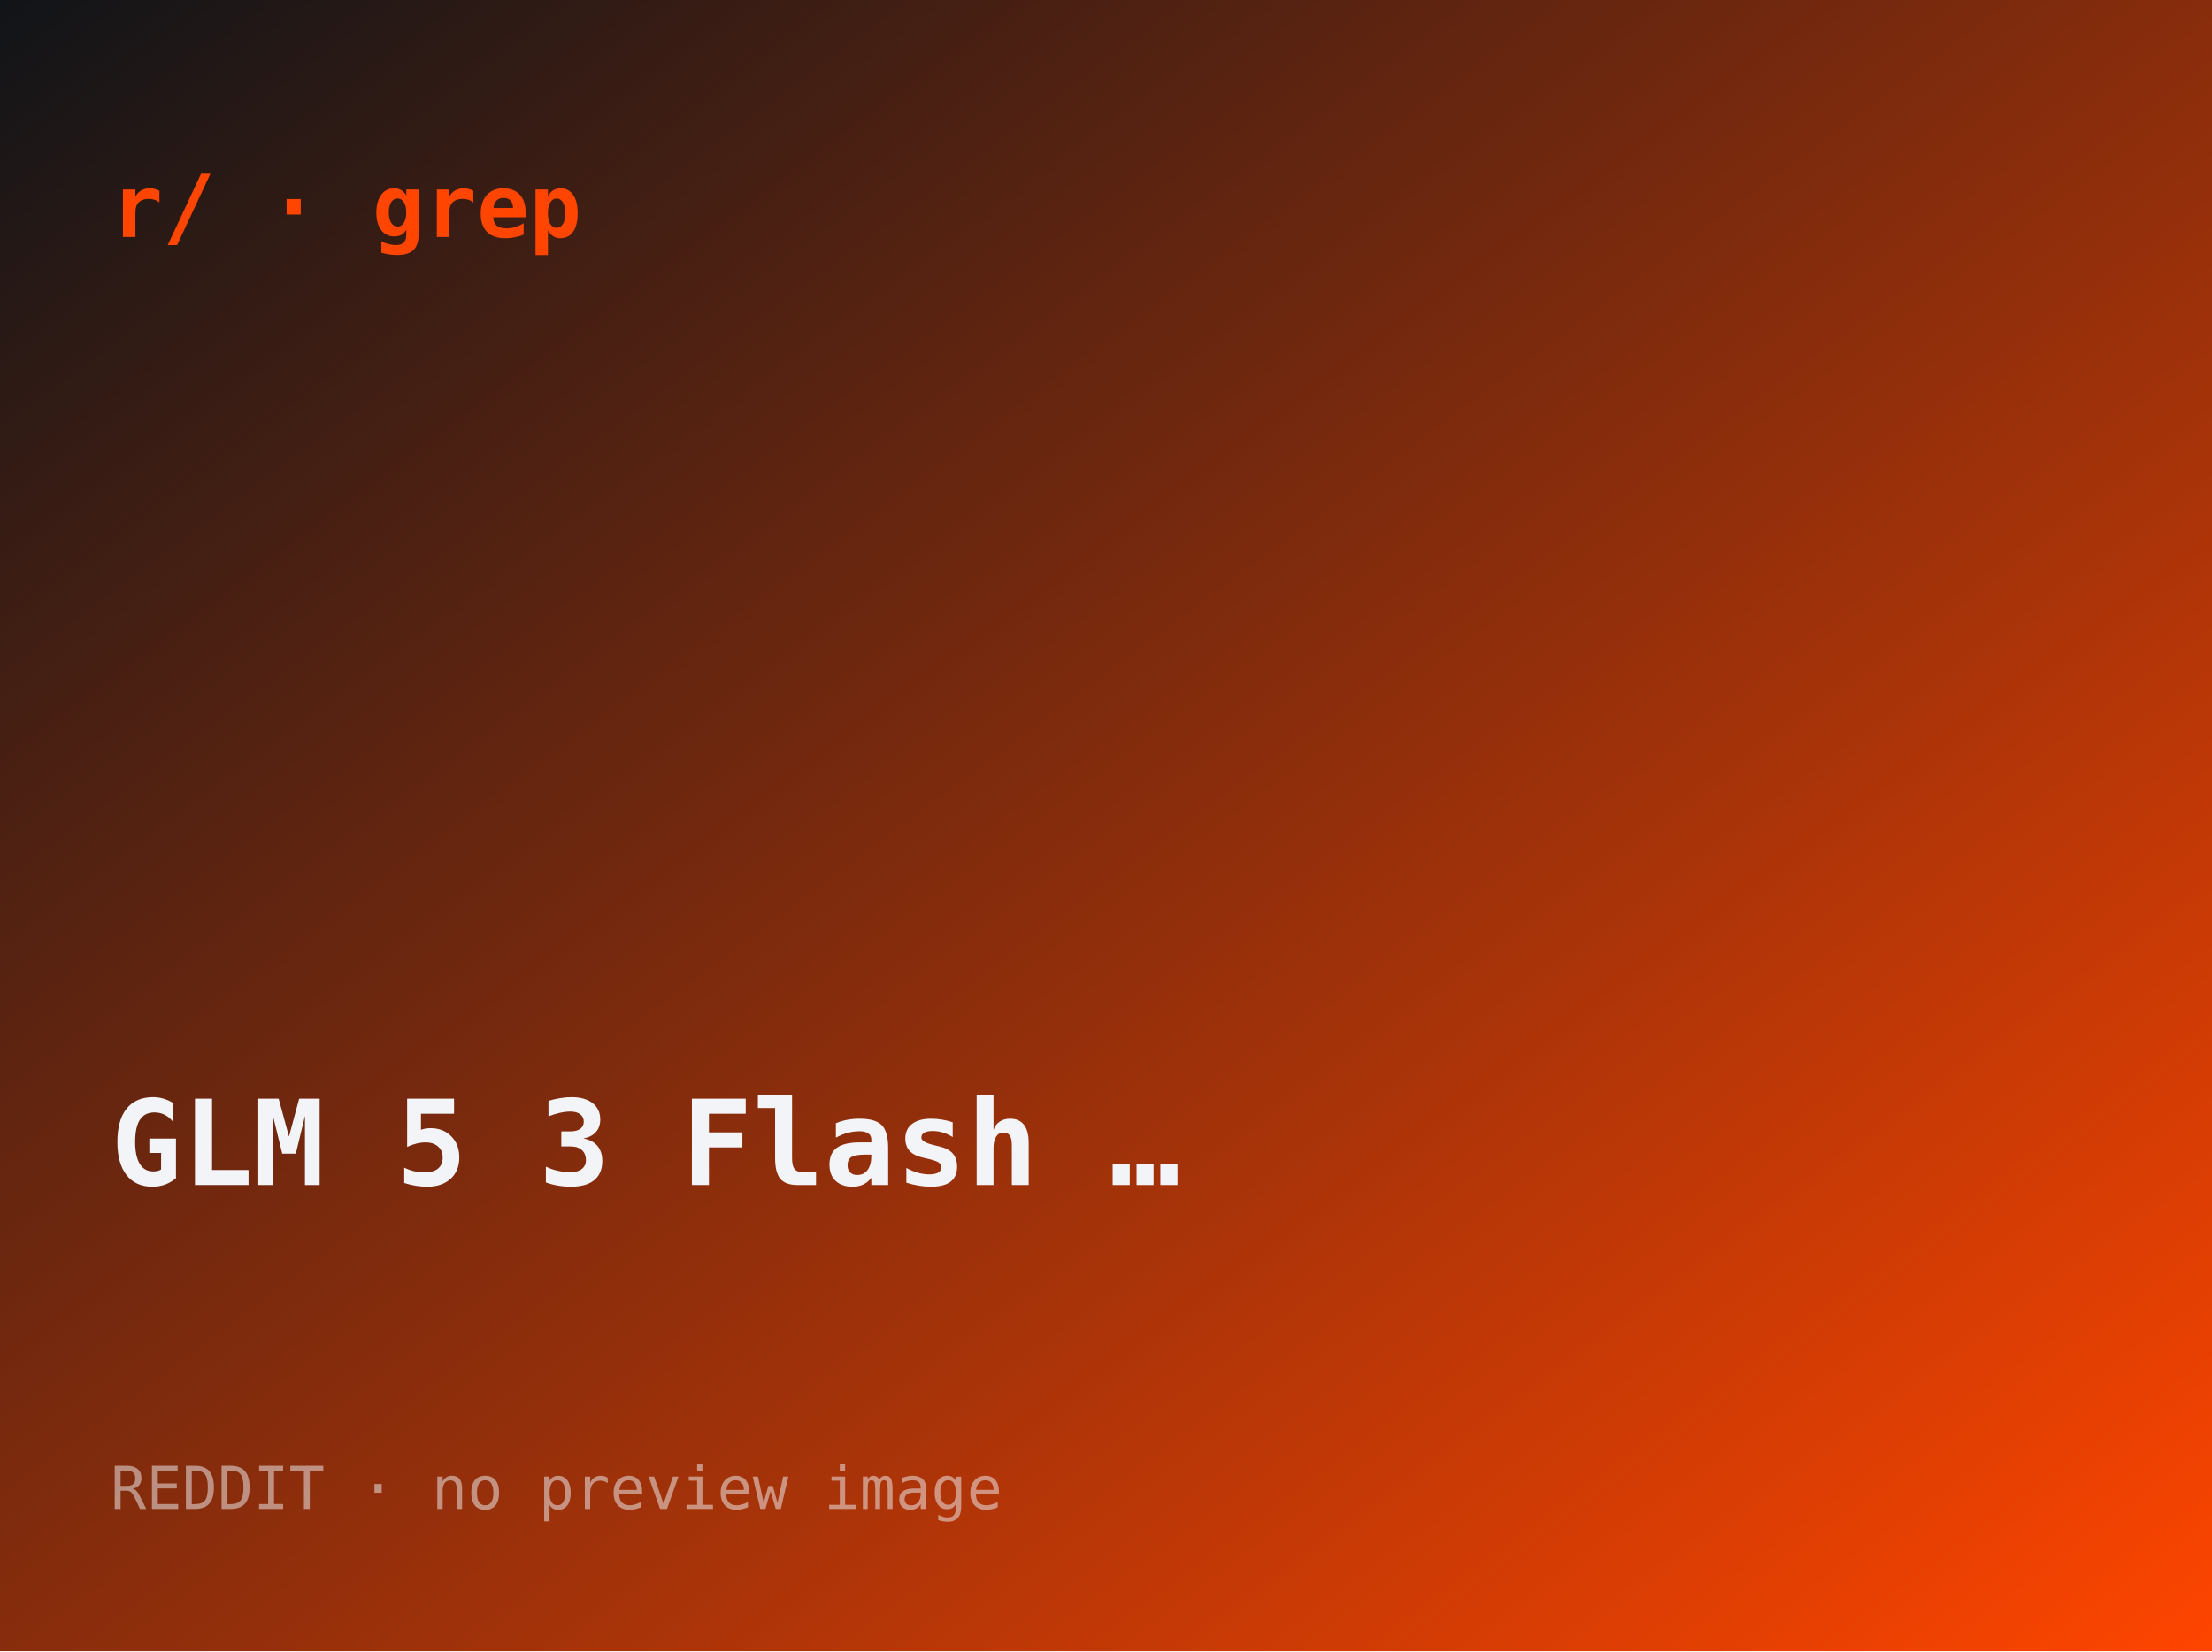
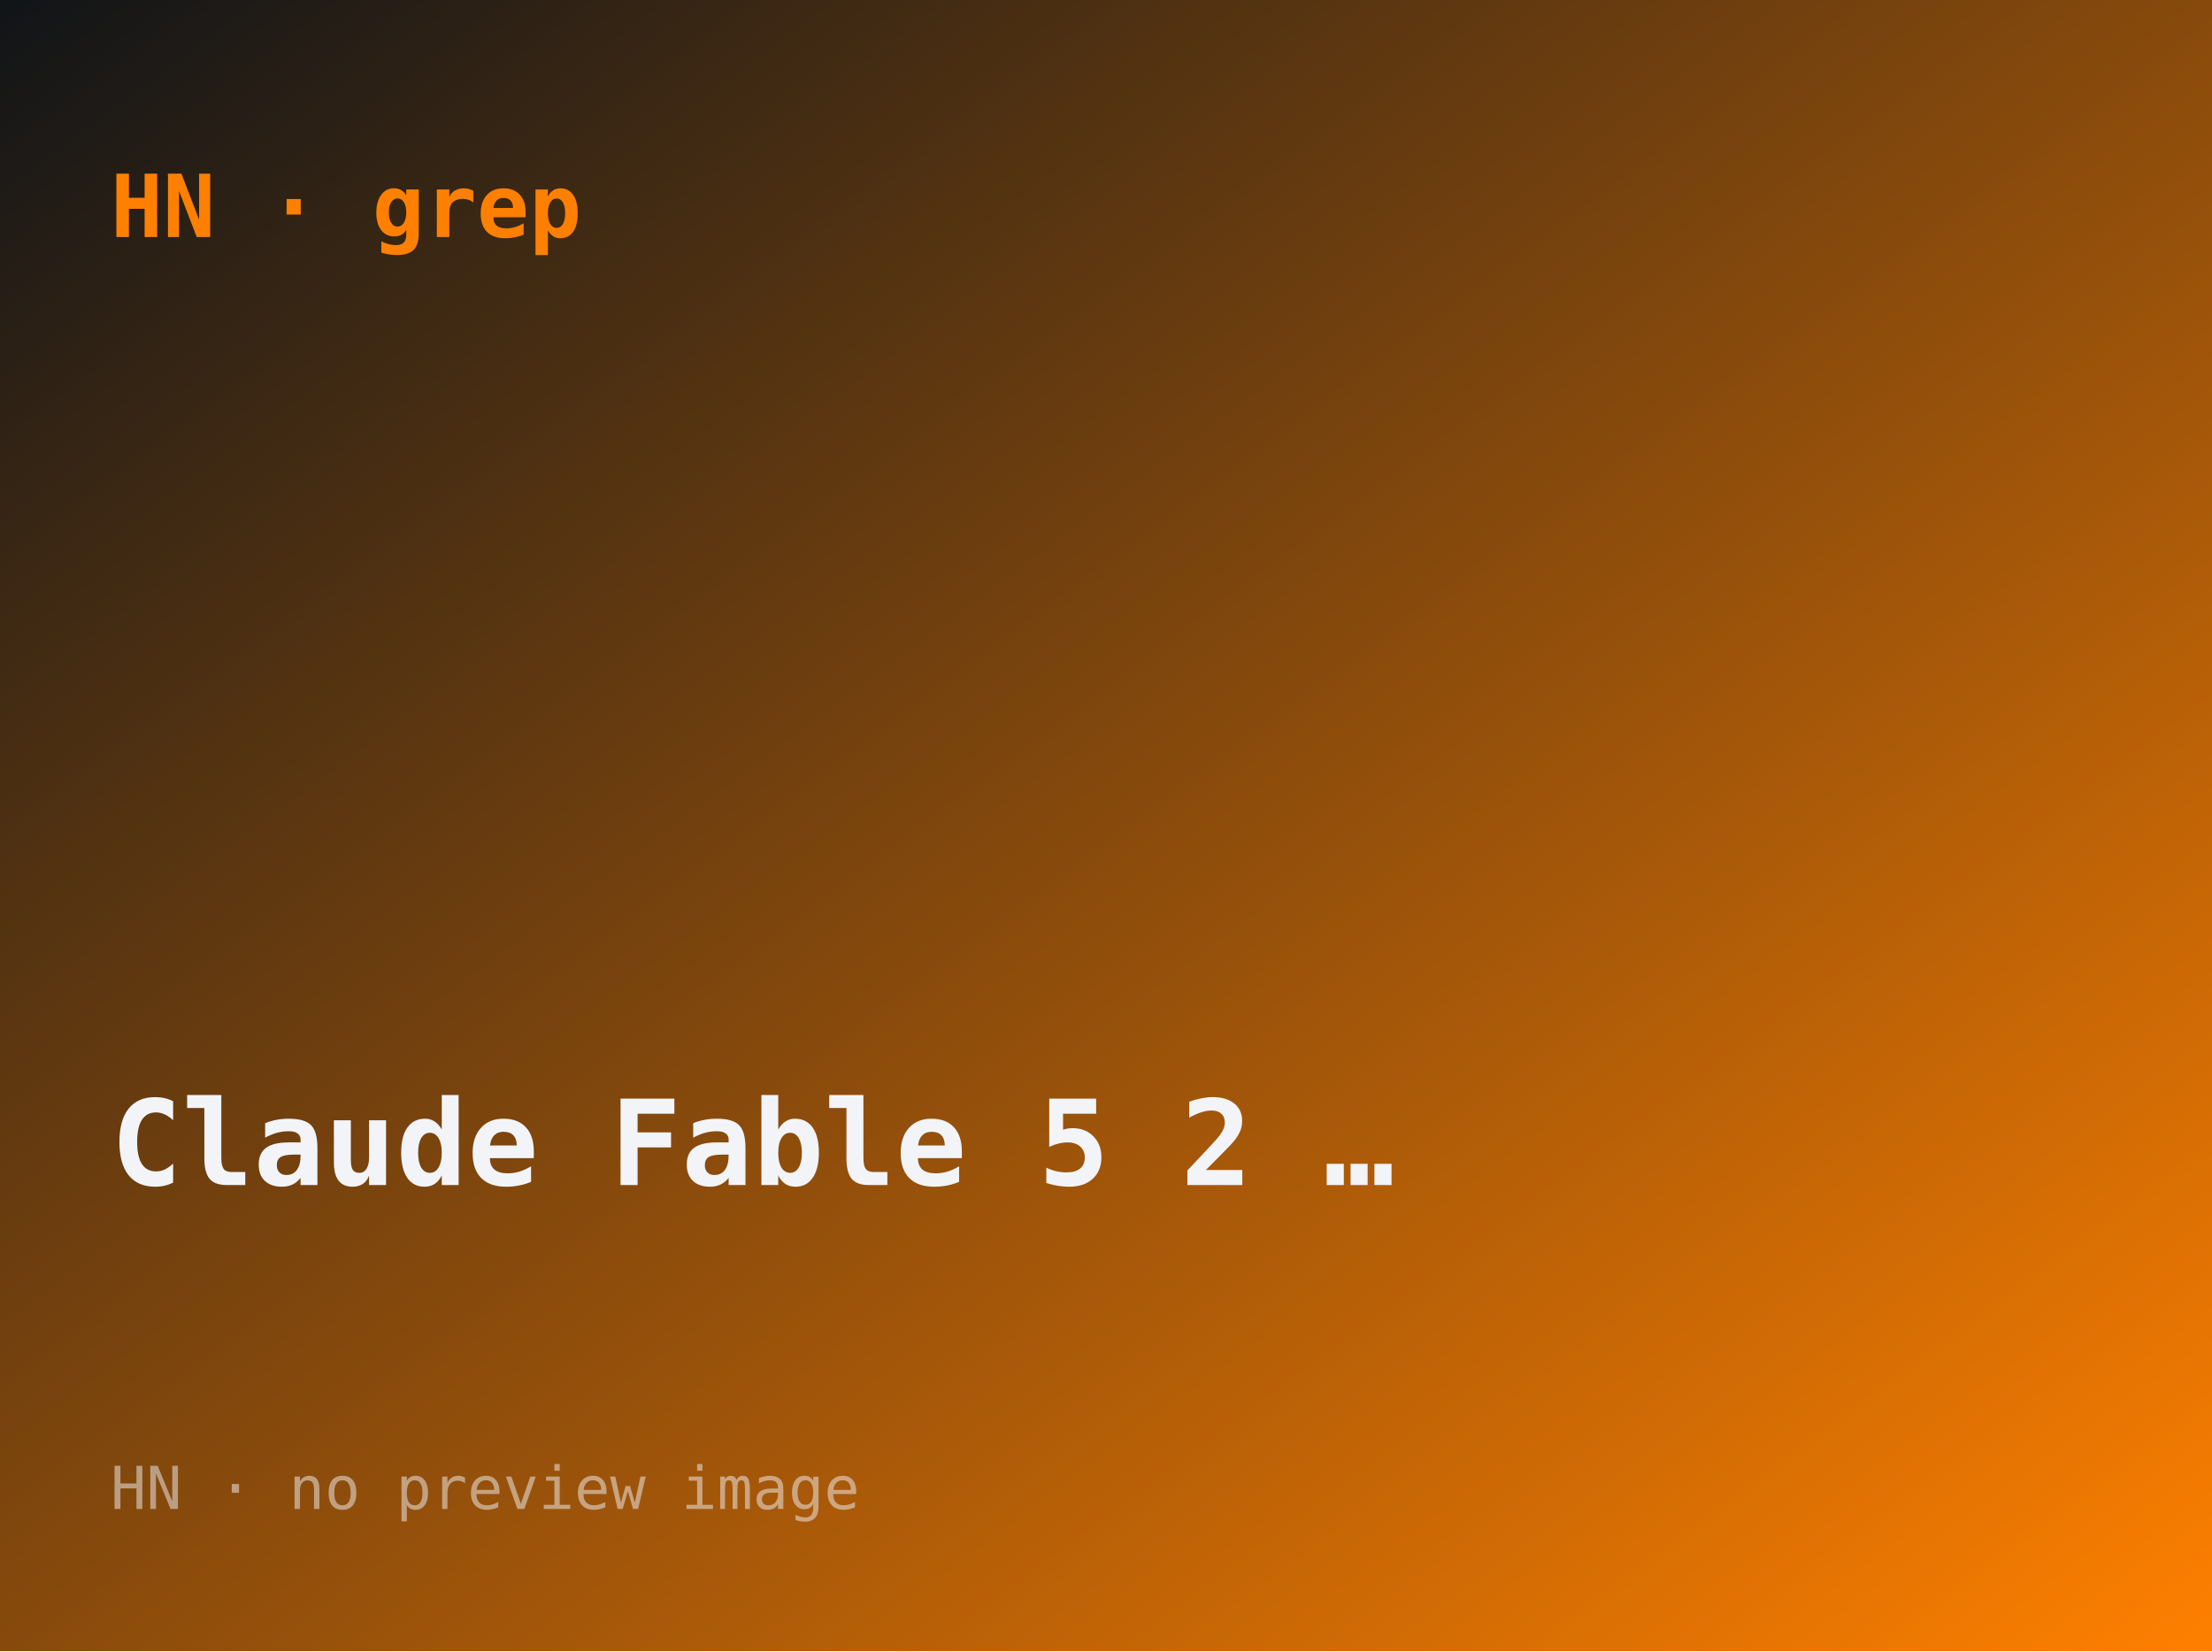
- <svg xmlns="http://www.w3.org/2000/svg" width="560" height="418" viewBox="0 0 560 418" role="img" aria-label="GLM 5.3 Flash Q4: 40 tok/s and 550 prefill on M3 Ultra">
+ <svg xmlns="http://www.w3.org/2000/svg" width="560" height="418" viewBox="0 0 560 418" role="img" aria-label="Claude Fable 5.2 and Mythos 5.2">
  <defs>
    <linearGradient id="g" x1="0" y1="0" x2="1" y2="1">
      <stop offset="0" stop-color="#101418" />
-       <stop offset="1" stop-color="#ff4500" />
+       <stop offset="1" stop-color="#ff8000" />
    </linearGradient>
  </defs>
  <rect width="560" height="418" fill="url(#g)" />
-   <text x="28" y="60" font-family="ui-monospace,monospace" font-size="22" fill="#ff4500" font-weight="700">r/ · grep</text>
-   <text x="28" y="300" font-family="ui-monospace,monospace" font-size="30" fill="#f2f4f8" font-weight="600">GLM 5 3 Flash …</text>
-   <text x="28" y="382" font-family="ui-monospace,monospace" font-size="15" fill="rgba(242,244,248,.5)">REDDIT · no preview image</text>
+   <text x="28" y="60" font-family="ui-monospace,monospace" font-size="22" fill="#ff8000" font-weight="700">HN · grep</text>
+   <text x="28" y="300" font-family="ui-monospace,monospace" font-size="30" fill="#f2f4f8" font-weight="600">Claude Fable 5 2 …</text>
+   <text x="28" y="382" font-family="ui-monospace,monospace" font-size="15" fill="rgba(242,244,248,.5)">HN · no preview image</text>
</svg>
